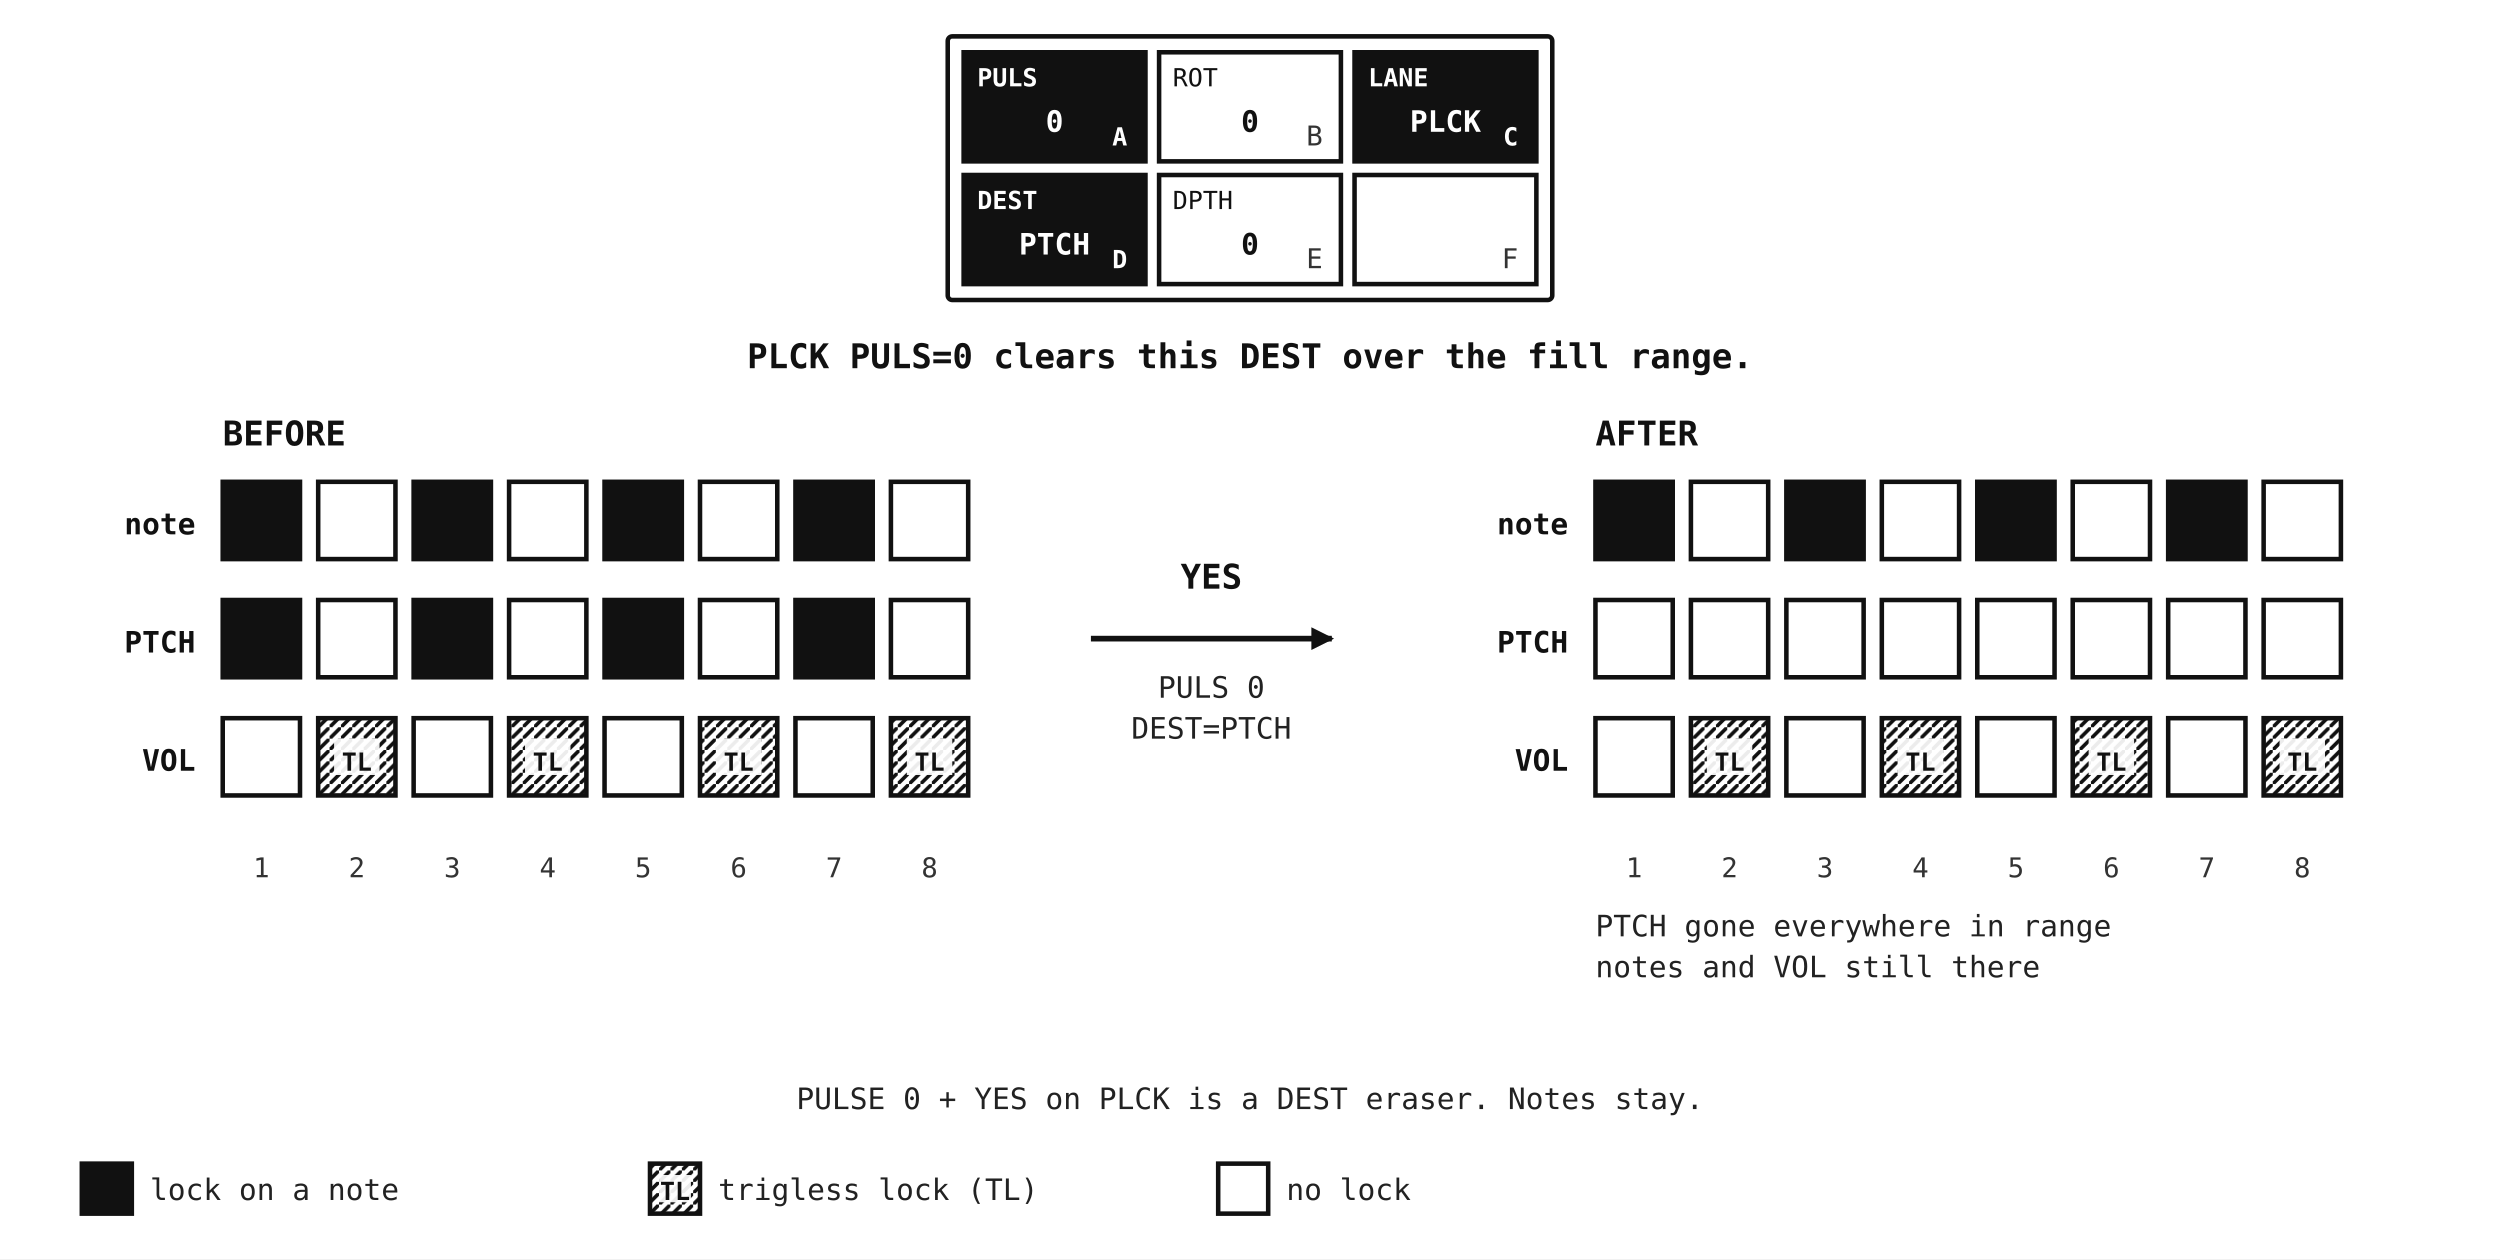
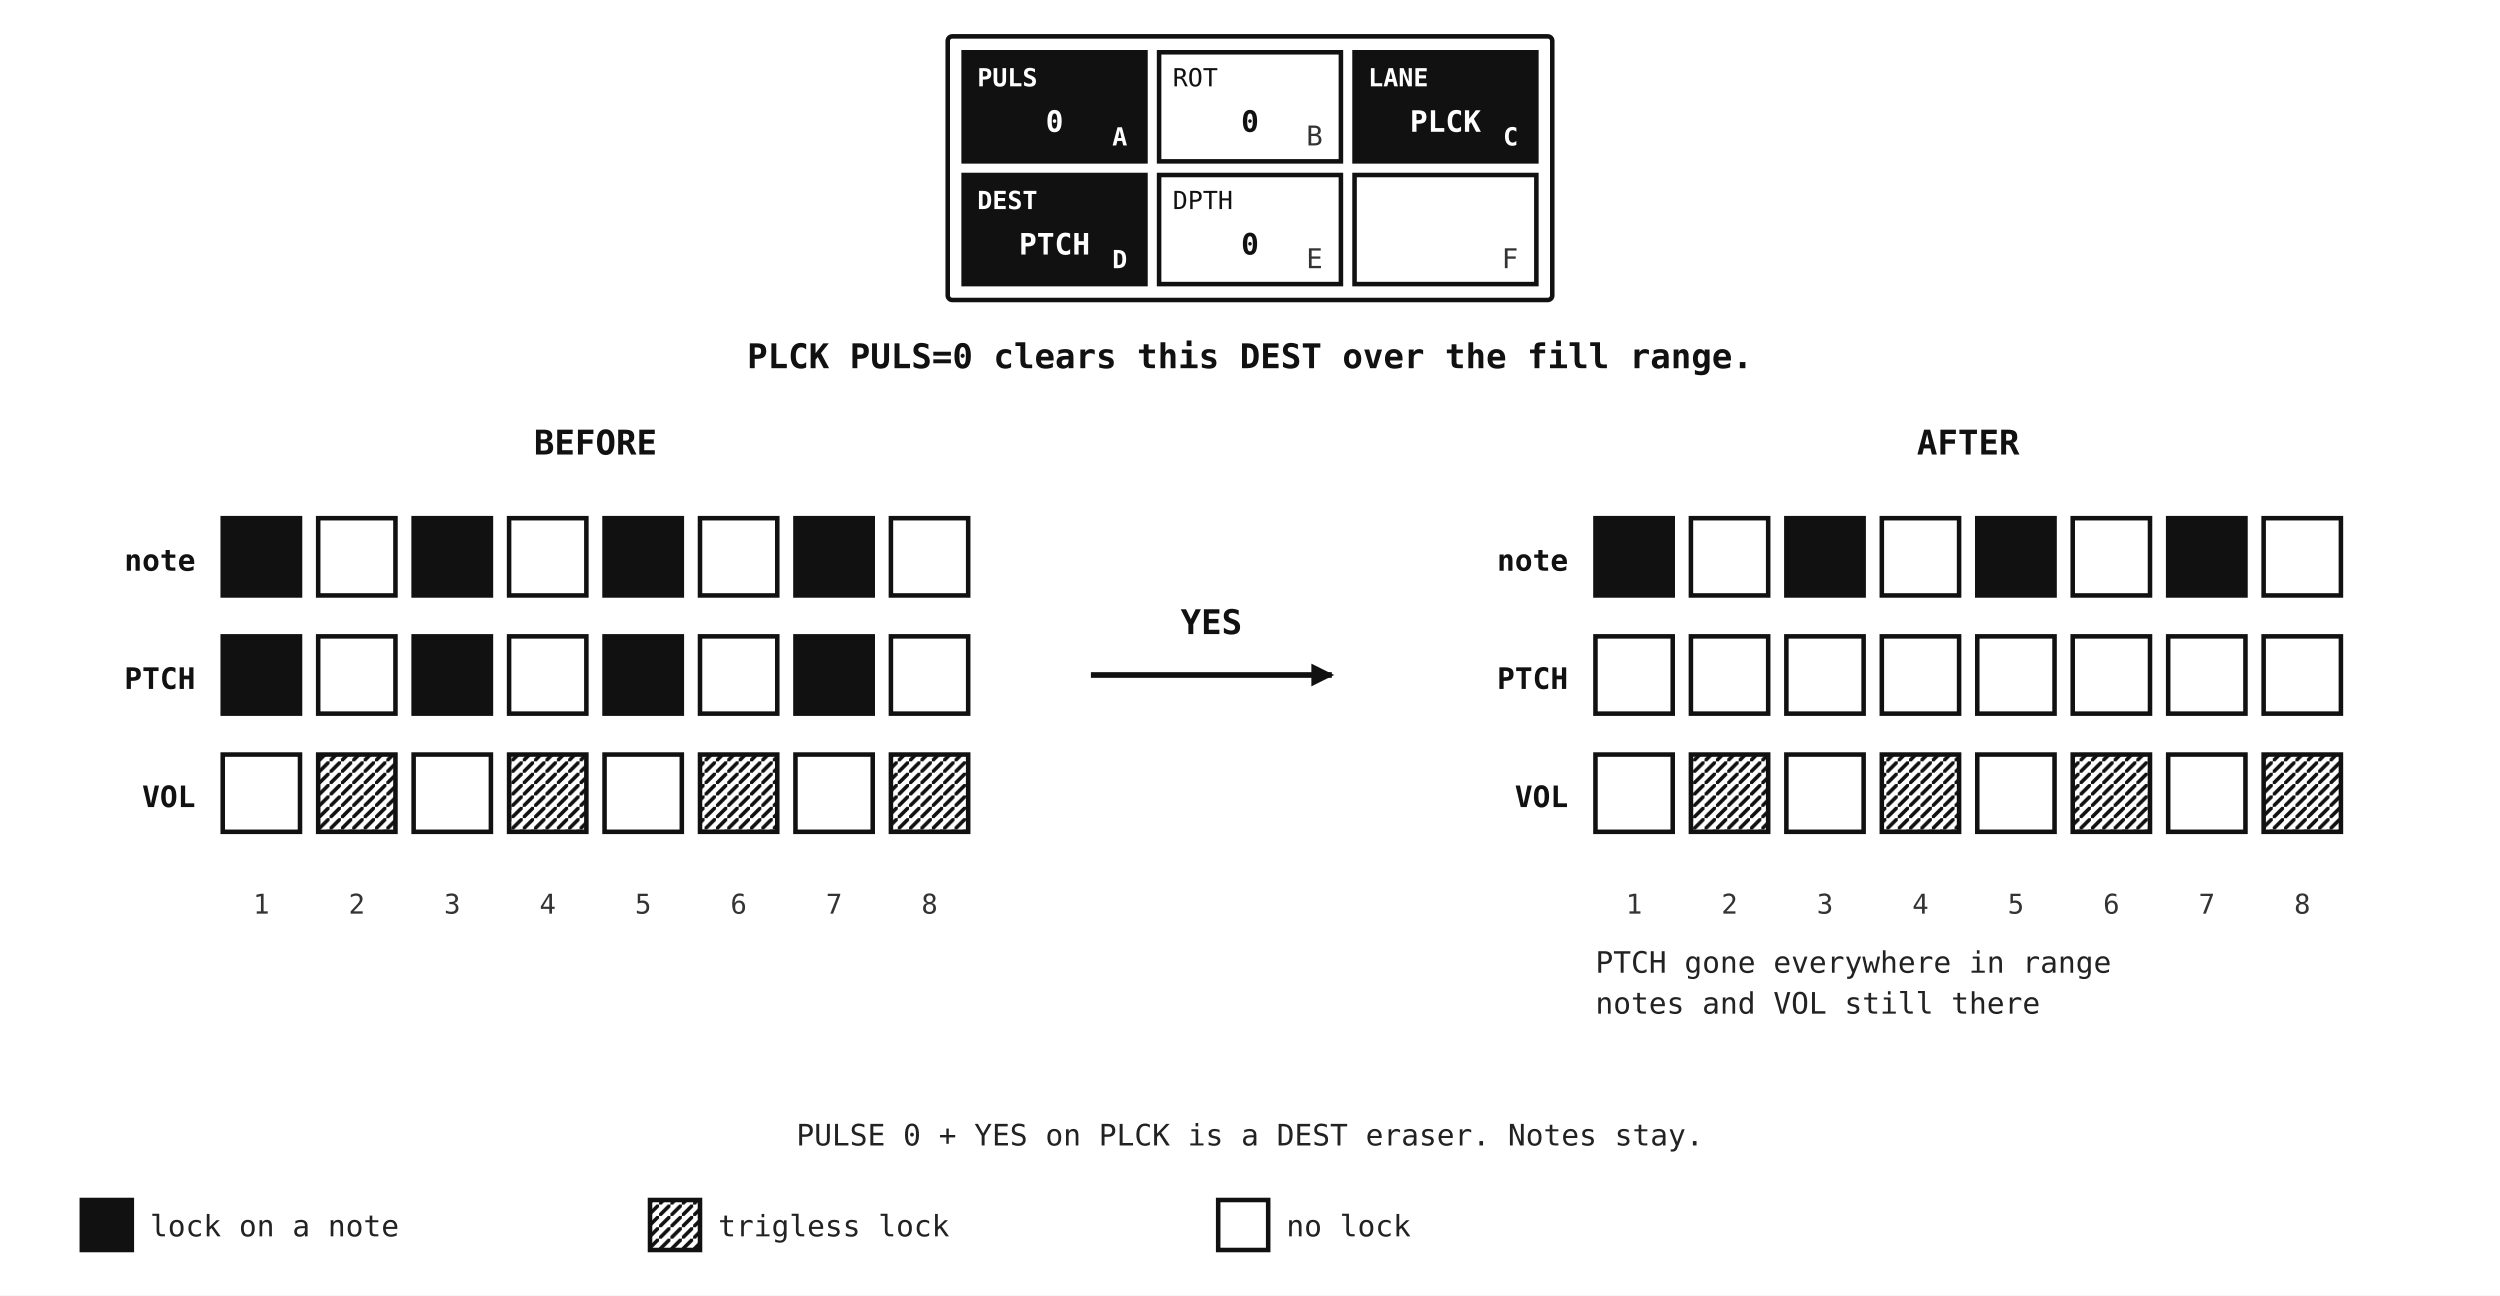
- <svg xmlns="http://www.w3.org/2000/svg" viewBox="0 0 1100 554" width="1100" height="554" role="img">
-   <rect width="1100" height="554" fill="#fff" />
+ <svg xmlns="http://www.w3.org/2000/svg" viewBox="0 0 1100 570" width="1100" height="570" role="img">
+   <rect width="1100" height="570" fill="#fff" />
  <defs>
    <pattern id="hatch" patternUnits="userSpaceOnUse" width="5" height="5">
      <path d="M0 5 L5 0" stroke="#111" stroke-width="1.6" />
    </pattern>
    <marker id="a" markerUnits="userSpaceOnUse" viewBox="0 0 10 10" refX="9" refY="5" markerWidth="10" markerHeight="10" orient="auto">
      <path d="M0 0 L10 5 L0 10 Z" fill="#111" />
    </marker>
  </defs>
  <style>
    .t { font: 15px ui-monospace, Menlo, Consolas, monospace; fill:#111; font-weight:700; }
    .t-sm { font: 13px ui-monospace, Menlo, Consolas, monospace; fill:#222; }
    .t-xs { font: 12px ui-monospace, Menlo, Consolas, monospace; fill:#333; }
    .lab { font: 13px ui-monospace, Menlo, Consolas, monospace; fill:#111; font-weight:700; }
-     .tl { font: 11px ui-monospace, Menlo, Consolas, monospace; fill:#111; font-weight:700; }
    .kn { font: 11px ui-monospace, Menlo, Consolas, monospace; fill:#111; }
    .kn-inv { font: 11px ui-monospace, Menlo, Consolas, monospace; fill:#fff; font-weight:700; }
    .kn-val { font: 13px ui-monospace, Menlo, Consolas, monospace; fill:#111; font-weight:700; }
    .kn-val-inv { font: 13px ui-monospace, Menlo, Consolas, monospace; fill:#fff; font-weight:700; }
    .arr { fill:none; stroke:#111; stroke-width:2.5; marker-end:url(#a); }
    .panel { fill:#fff; stroke:#111; stroke-width:2; }
  </style>
  <rect class="panel" x="417" y="16" width="266" height="116" rx="2" />
  <rect x="424" y="23" width="80" height="48" fill="#111" stroke="#111" stroke-width="2" />
  <text class="kn-inv" x="430" y="38">PULS</text>
  <text class="kn-val-inv" x="464.0" y="58" text-anchor="middle">0</text>
  <text class="kn-inv" x="496" y="64" text-anchor="end">A</text>
  <rect x="510" y="23" width="80" height="48" fill="#fff" stroke="#111" stroke-width="2" />
  <text class="kn" x="516" y="38">ROT</text>
  <text class="kn-val" x="550.0" y="58" text-anchor="middle">0</text>
  <text class="t-xs" x="582" y="64" text-anchor="end">B</text>
  <rect x="596" y="23" width="80" height="48" fill="#111" stroke="#111" stroke-width="2" />
  <text class="kn-inv" x="602" y="38">LANE</text>
  <text class="kn-val-inv" x="636.0" y="58" text-anchor="middle">PLCK</text>
  <text class="kn-inv" x="668" y="64" text-anchor="end">C</text>
  <rect x="424" y="77" width="80" height="48" fill="#111" stroke="#111" stroke-width="2" />
  <text class="kn-inv" x="430" y="92">DEST</text>
  <text class="kn-val-inv" x="464.0" y="112" text-anchor="middle">PTCH</text>
  <text class="kn-inv" x="496" y="118" text-anchor="end">D</text>
  <rect x="510" y="77" width="80" height="48" fill="#fff" stroke="#111" stroke-width="2" />
  <text class="kn" x="516" y="92">DPTH</text>
  <text class="kn-val" x="550.0" y="112" text-anchor="middle">0</text>
  <text class="t-xs" x="582" y="118" text-anchor="end">E</text>
  <rect x="596" y="77" width="80" height="48" fill="#fff" stroke="#111" stroke-width="2" />
  <text class="t-xs" x="668" y="118" text-anchor="end">F</text>
  <text class="t" x="550.0" y="162" text-anchor="middle">PLCK PULS=0 clears this DEST over the fill range.</text>
-   <text class="t" x="98" y="196">BEFORE</text>
-   <text class="lab" x="86" y="235.12" text-anchor="end">note</text>
-   <rect x="98" y="212" width="34" height="34" fill="#111" stroke="#111" stroke-width="2" />
-   <rect x="140" y="212" width="34" height="34" fill="#fff" stroke="#111" stroke-width="2" />
-   <rect x="182" y="212" width="34" height="34" fill="#111" stroke="#111" stroke-width="2" />
-   <rect x="224" y="212" width="34" height="34" fill="#fff" stroke="#111" stroke-width="2" />
-   <rect x="266" y="212" width="34" height="34" fill="#111" stroke="#111" stroke-width="2" />
-   <rect x="308" y="212" width="34" height="34" fill="#fff" stroke="#111" stroke-width="2" />
-   <rect x="350" y="212" width="34" height="34" fill="#111" stroke="#111" stroke-width="2" />
-   <rect x="392" y="212" width="34" height="34" fill="#fff" stroke="#111" stroke-width="2" />
-   <text class="lab" x="86" y="287.12" text-anchor="end">PTCH</text>
-   <rect x="98" y="264" width="34" height="34" fill="#111" stroke="#111" stroke-width="2" />
-   <rect x="140" y="264" width="34" height="34" fill="#fff" stroke="#111" stroke-width="2" />
-   <rect x="182" y="264" width="34" height="34" fill="#111" stroke="#111" stroke-width="2" />
-   <rect x="224" y="264" width="34" height="34" fill="#fff" stroke="#111" stroke-width="2" />
-   <rect x="266" y="264" width="34" height="34" fill="#111" stroke="#111" stroke-width="2" />
-   <rect x="308" y="264" width="34" height="34" fill="#fff" stroke="#111" stroke-width="2" />
-   <rect x="350" y="264" width="34" height="34" fill="#111" stroke="#111" stroke-width="2" />
-   <rect x="392" y="264" width="34" height="34" fill="#fff" stroke="#111" stroke-width="2" />
-   <text class="lab" x="86" y="339.12" text-anchor="end">VOL</text>
-   <rect x="98" y="316" width="34" height="34" fill="#fff" stroke="#111" stroke-width="2" />
-   <rect x="140" y="316" width="34" height="34" fill="url(#hatch)" stroke="#111" stroke-width="2" />
-   <rect x="147" y="325" width="20" height="16" fill="#fff" opacity="0.92" />
-   <text class="tl" x="157.0" y="339.12" text-anchor="middle">TL</text>
-   <rect x="182" y="316" width="34" height="34" fill="#fff" stroke="#111" stroke-width="2" />
-   <rect x="224" y="316" width="34" height="34" fill="url(#hatch)" stroke="#111" stroke-width="2" />
-   <rect x="231" y="325" width="20" height="16" fill="#fff" opacity="0.92" />
-   <text class="tl" x="241.0" y="339.12" text-anchor="middle">TL</text>
-   <rect x="266" y="316" width="34" height="34" fill="#fff" stroke="#111" stroke-width="2" />
-   <rect x="308" y="316" width="34" height="34" fill="url(#hatch)" stroke="#111" stroke-width="2" />
-   <rect x="315" y="325" width="20" height="16" fill="#fff" opacity="0.92" />
-   <text class="tl" x="325.0" y="339.12" text-anchor="middle">TL</text>
-   <rect x="350" y="316" width="34" height="34" fill="#fff" stroke="#111" stroke-width="2" />
-   <rect x="392" y="316" width="34" height="34" fill="url(#hatch)" stroke="#111" stroke-width="2" />
-   <rect x="399" y="325" width="20" height="16" fill="#fff" opacity="0.92" />
-   <text class="tl" x="409.0" y="339.12" text-anchor="middle">TL</text>
-   <text class="t-xs" x="115.0" y="386" text-anchor="middle">1</text>
-   <text class="t-xs" x="157.0" y="386" text-anchor="middle">2</text>
-   <text class="t-xs" x="199.0" y="386" text-anchor="middle">3</text>
-   <text class="t-xs" x="241.0" y="386" text-anchor="middle">4</text>
-   <text class="t-xs" x="283.0" y="386" text-anchor="middle">5</text>
-   <text class="t-xs" x="325.0" y="386" text-anchor="middle">6</text>
-   <text class="t-xs" x="367.0" y="386" text-anchor="middle">7</text>
-   <text class="t-xs" x="409.0" y="386" text-anchor="middle">8</text>
-   <text class="t" x="702" y="196">AFTER</text>
-   <text class="lab" x="690" y="235.12" text-anchor="end">note</text>
-   <rect x="702" y="212" width="34" height="34" fill="#111" stroke="#111" stroke-width="2" />
-   <rect x="744" y="212" width="34" height="34" fill="#fff" stroke="#111" stroke-width="2" />
-   <rect x="786" y="212" width="34" height="34" fill="#111" stroke="#111" stroke-width="2" />
-   <rect x="828" y="212" width="34" height="34" fill="#fff" stroke="#111" stroke-width="2" />
-   <rect x="870" y="212" width="34" height="34" fill="#111" stroke="#111" stroke-width="2" />
-   <rect x="912" y="212" width="34" height="34" fill="#fff" stroke="#111" stroke-width="2" />
-   <rect x="954" y="212" width="34" height="34" fill="#111" stroke="#111" stroke-width="2" />
-   <rect x="996" y="212" width="34" height="34" fill="#fff" stroke="#111" stroke-width="2" />
-   <text class="lab" x="690" y="287.12" text-anchor="end">PTCH</text>
-   <rect x="702" y="264" width="34" height="34" fill="#fff" stroke="#111" stroke-width="2" />
-   <rect x="744" y="264" width="34" height="34" fill="#fff" stroke="#111" stroke-width="2" />
-   <rect x="786" y="264" width="34" height="34" fill="#fff" stroke="#111" stroke-width="2" />
-   <rect x="828" y="264" width="34" height="34" fill="#fff" stroke="#111" stroke-width="2" />
-   <rect x="870" y="264" width="34" height="34" fill="#fff" stroke="#111" stroke-width="2" />
-   <rect x="912" y="264" width="34" height="34" fill="#fff" stroke="#111" stroke-width="2" />
-   <rect x="954" y="264" width="34" height="34" fill="#fff" stroke="#111" stroke-width="2" />
-   <rect x="996" y="264" width="34" height="34" fill="#fff" stroke="#111" stroke-width="2" />
-   <text class="lab" x="690" y="339.12" text-anchor="end">VOL</text>
-   <rect x="702" y="316" width="34" height="34" fill="#fff" stroke="#111" stroke-width="2" />
-   <rect x="744" y="316" width="34" height="34" fill="url(#hatch)" stroke="#111" stroke-width="2" />
-   <rect x="751" y="325" width="20" height="16" fill="#fff" opacity="0.92" />
-   <text class="tl" x="761.0" y="339.12" text-anchor="middle">TL</text>
-   <rect x="786" y="316" width="34" height="34" fill="#fff" stroke="#111" stroke-width="2" />
-   <rect x="828" y="316" width="34" height="34" fill="url(#hatch)" stroke="#111" stroke-width="2" />
-   <rect x="835" y="325" width="20" height="16" fill="#fff" opacity="0.92" />
-   <text class="tl" x="845.0" y="339.12" text-anchor="middle">TL</text>
-   <rect x="870" y="316" width="34" height="34" fill="#fff" stroke="#111" stroke-width="2" />
-   <rect x="912" y="316" width="34" height="34" fill="url(#hatch)" stroke="#111" stroke-width="2" />
-   <rect x="919" y="325" width="20" height="16" fill="#fff" opacity="0.92" />
-   <text class="tl" x="929.0" y="339.12" text-anchor="middle">TL</text>
-   <rect x="954" y="316" width="34" height="34" fill="#fff" stroke="#111" stroke-width="2" />
-   <rect x="996" y="316" width="34" height="34" fill="url(#hatch)" stroke="#111" stroke-width="2" />
-   <rect x="1003" y="325" width="20" height="16" fill="#fff" opacity="0.92" />
-   <text class="tl" x="1013.0" y="339.12" text-anchor="middle">TL</text>
-   <text class="t-xs" x="719.0" y="386" text-anchor="middle">1</text>
-   <text class="t-xs" x="761.0" y="386" text-anchor="middle">2</text>
-   <text class="t-xs" x="803.0" y="386" text-anchor="middle">3</text>
-   <text class="t-xs" x="845.0" y="386" text-anchor="middle">4</text>
-   <text class="t-xs" x="887.0" y="386" text-anchor="middle">5</text>
-   <text class="t-xs" x="929.0" y="386" text-anchor="middle">6</text>
-   <text class="t-xs" x="971.0" y="386" text-anchor="middle">7</text>
-   <text class="t-xs" x="1013.0" y="386" text-anchor="middle">8</text>
-   <text class="t" x="533.0" y="259.0" text-anchor="middle">YES</text>
-   <line class="arr" x1="480" y1="281.0" x2="586" y2="281.0" />
-   <text class="t-sm" x="533.0" y="307.0" text-anchor="middle">PULS 0</text>
-   <text class="t-sm" x="533.0" y="325.0" text-anchor="middle">DEST=PTCH</text>
-   <text class="t-sm" x="702" y="412">PTCH gone everywhere in range</text>
-   <text class="t-sm" x="702" y="430">notes and VOL still there</text>
-   <text class="t-sm" x="550.0" y="488" text-anchor="middle">PULSE 0 + YES on PLCK is a DEST eraser. Notes stay.</text>
-   <rect x="36" y="512" width="22" height="22" fill="#111" stroke="#111" stroke-width="2" />
-   <text class="t-sm" x="66" y="528">lock on a note</text>
-   <rect x="286" y="512" width="22" height="22" fill="url(#hatch)" stroke="#111" stroke-width="2" />
-   <rect x="290" y="517" width="14" height="12" fill="#fff" opacity="0.92" />
-   <text class="tl" x="297" y="528" text-anchor="middle">TL</text>
-   <text class="t-sm" x="316" y="528">trigless lock (TL)</text>
-   <rect x="536" y="512" width="22" height="22" fill="#fff" stroke="#111" stroke-width="2" />
-   <text class="t-sm" x="566" y="528">no lock</text>
+   <text class="t" x="262.0" y="200" text-anchor="middle">BEFORE</text>
+   <text class="lab" x="86" y="251.12" text-anchor="end">note</text>
+   <rect x="98" y="228" width="34" height="34" fill="#111" stroke="#111" stroke-width="2" />
+   <rect x="140" y="228" width="34" height="34" fill="#fff" stroke="#111" stroke-width="2" />
+   <rect x="182" y="228" width="34" height="34" fill="#111" stroke="#111" stroke-width="2" />
+   <rect x="224" y="228" width="34" height="34" fill="#fff" stroke="#111" stroke-width="2" />
+   <rect x="266" y="228" width="34" height="34" fill="#111" stroke="#111" stroke-width="2" />
+   <rect x="308" y="228" width="34" height="34" fill="#fff" stroke="#111" stroke-width="2" />
+   <rect x="350" y="228" width="34" height="34" fill="#111" stroke="#111" stroke-width="2" />
+   <rect x="392" y="228" width="34" height="34" fill="#fff" stroke="#111" stroke-width="2" />
+   <text class="lab" x="86" y="303.12" text-anchor="end">PTCH</text>
+   <rect x="98" y="280" width="34" height="34" fill="#111" stroke="#111" stroke-width="2" />
+   <rect x="140" y="280" width="34" height="34" fill="#fff" stroke="#111" stroke-width="2" />
+   <rect x="182" y="280" width="34" height="34" fill="#111" stroke="#111" stroke-width="2" />
+   <rect x="224" y="280" width="34" height="34" fill="#fff" stroke="#111" stroke-width="2" />
+   <rect x="266" y="280" width="34" height="34" fill="#111" stroke="#111" stroke-width="2" />
+   <rect x="308" y="280" width="34" height="34" fill="#fff" stroke="#111" stroke-width="2" />
+   <rect x="350" y="280" width="34" height="34" fill="#111" stroke="#111" stroke-width="2" />
+   <rect x="392" y="280" width="34" height="34" fill="#fff" stroke="#111" stroke-width="2" />
+   <text class="lab" x="86" y="355.12" text-anchor="end">VOL</text>
+   <rect x="98" y="332" width="34" height="34" fill="#fff" stroke="#111" stroke-width="2" />
+   <rect x="140" y="332" width="34" height="34" fill="url(#hatch)" stroke="#111" stroke-width="2" />
+   <rect x="182" y="332" width="34" height="34" fill="#fff" stroke="#111" stroke-width="2" />
+   <rect x="224" y="332" width="34" height="34" fill="url(#hatch)" stroke="#111" stroke-width="2" />
+   <rect x="266" y="332" width="34" height="34" fill="#fff" stroke="#111" stroke-width="2" />
+   <rect x="308" y="332" width="34" height="34" fill="url(#hatch)" stroke="#111" stroke-width="2" />
+   <rect x="350" y="332" width="34" height="34" fill="#fff" stroke="#111" stroke-width="2" />
+   <rect x="392" y="332" width="34" height="34" fill="url(#hatch)" stroke="#111" stroke-width="2" />
+   <text class="t-xs" x="115.0" y="402" text-anchor="middle">1</text>
+   <text class="t-xs" x="157.0" y="402" text-anchor="middle">2</text>
+   <text class="t-xs" x="199.0" y="402" text-anchor="middle">3</text>
+   <text class="t-xs" x="241.0" y="402" text-anchor="middle">4</text>
+   <text class="t-xs" x="283.0" y="402" text-anchor="middle">5</text>
+   <text class="t-xs" x="325.0" y="402" text-anchor="middle">6</text>
+   <text class="t-xs" x="367.0" y="402" text-anchor="middle">7</text>
+   <text class="t-xs" x="409.0" y="402" text-anchor="middle">8</text>
+   <text class="t" x="866.0" y="200" text-anchor="middle">AFTER</text>
+   <text class="lab" x="690" y="251.12" text-anchor="end">note</text>
+   <rect x="702" y="228" width="34" height="34" fill="#111" stroke="#111" stroke-width="2" />
+   <rect x="744" y="228" width="34" height="34" fill="#fff" stroke="#111" stroke-width="2" />
+   <rect x="786" y="228" width="34" height="34" fill="#111" stroke="#111" stroke-width="2" />
+   <rect x="828" y="228" width="34" height="34" fill="#fff" stroke="#111" stroke-width="2" />
+   <rect x="870" y="228" width="34" height="34" fill="#111" stroke="#111" stroke-width="2" />
+   <rect x="912" y="228" width="34" height="34" fill="#fff" stroke="#111" stroke-width="2" />
+   <rect x="954" y="228" width="34" height="34" fill="#111" stroke="#111" stroke-width="2" />
+   <rect x="996" y="228" width="34" height="34" fill="#fff" stroke="#111" stroke-width="2" />
+   <text class="lab" x="690" y="303.12" text-anchor="end">PTCH</text>
+   <rect x="702" y="280" width="34" height="34" fill="#fff" stroke="#111" stroke-width="2" />
+   <rect x="744" y="280" width="34" height="34" fill="#fff" stroke="#111" stroke-width="2" />
+   <rect x="786" y="280" width="34" height="34" fill="#fff" stroke="#111" stroke-width="2" />
+   <rect x="828" y="280" width="34" height="34" fill="#fff" stroke="#111" stroke-width="2" />
+   <rect x="870" y="280" width="34" height="34" fill="#fff" stroke="#111" stroke-width="2" />
+   <rect x="912" y="280" width="34" height="34" fill="#fff" stroke="#111" stroke-width="2" />
+   <rect x="954" y="280" width="34" height="34" fill="#fff" stroke="#111" stroke-width="2" />
+   <rect x="996" y="280" width="34" height="34" fill="#fff" stroke="#111" stroke-width="2" />
+   <text class="lab" x="690" y="355.12" text-anchor="end">VOL</text>
+   <rect x="702" y="332" width="34" height="34" fill="#fff" stroke="#111" stroke-width="2" />
+   <rect x="744" y="332" width="34" height="34" fill="url(#hatch)" stroke="#111" stroke-width="2" />
+   <rect x="786" y="332" width="34" height="34" fill="#fff" stroke="#111" stroke-width="2" />
+   <rect x="828" y="332" width="34" height="34" fill="url(#hatch)" stroke="#111" stroke-width="2" />
+   <rect x="870" y="332" width="34" height="34" fill="#fff" stroke="#111" stroke-width="2" />
+   <rect x="912" y="332" width="34" height="34" fill="url(#hatch)" stroke="#111" stroke-width="2" />
+   <rect x="954" y="332" width="34" height="34" fill="#fff" stroke="#111" stroke-width="2" />
+   <rect x="996" y="332" width="34" height="34" fill="url(#hatch)" stroke="#111" stroke-width="2" />
+   <text class="t-xs" x="719.0" y="402" text-anchor="middle">1</text>
+   <text class="t-xs" x="761.0" y="402" text-anchor="middle">2</text>
+   <text class="t-xs" x="803.0" y="402" text-anchor="middle">3</text>
+   <text class="t-xs" x="845.0" y="402" text-anchor="middle">4</text>
+   <text class="t-xs" x="887.0" y="402" text-anchor="middle">5</text>
+   <text class="t-xs" x="929.0" y="402" text-anchor="middle">6</text>
+   <text class="t-xs" x="971.0" y="402" text-anchor="middle">7</text>
+   <text class="t-xs" x="1013.0" y="402" text-anchor="middle">8</text>
+   <text class="t" x="533.0" y="279.0" text-anchor="middle">YES</text>
+   <line class="arr" x1="480" y1="297.0" x2="586" y2="297.0" />
+   <text class="t-sm" x="702" y="428">PTCH gone everywhere in range</text>
+   <text class="t-sm" x="702" y="446">notes and VOL still there</text>
+   <text class="t-sm" x="550.0" y="504" text-anchor="middle">PULSE 0 + YES on PLCK is a DEST eraser. Notes stay.</text>
+   <rect x="36" y="528" width="22" height="22" fill="#111" stroke="#111" stroke-width="2" />
+   <text class="t-sm" x="66" y="544">lock on a note</text>
+   <rect x="286" y="528" width="22" height="22" fill="url(#hatch)" stroke="#111" stroke-width="2" />
+   <text class="t-sm" x="316" y="544">trigless lock</text>
+   <rect x="536" y="528" width="22" height="22" fill="#fff" stroke="#111" stroke-width="2" />
+   <text class="t-sm" x="566" y="544">no lock</text>
</svg>
